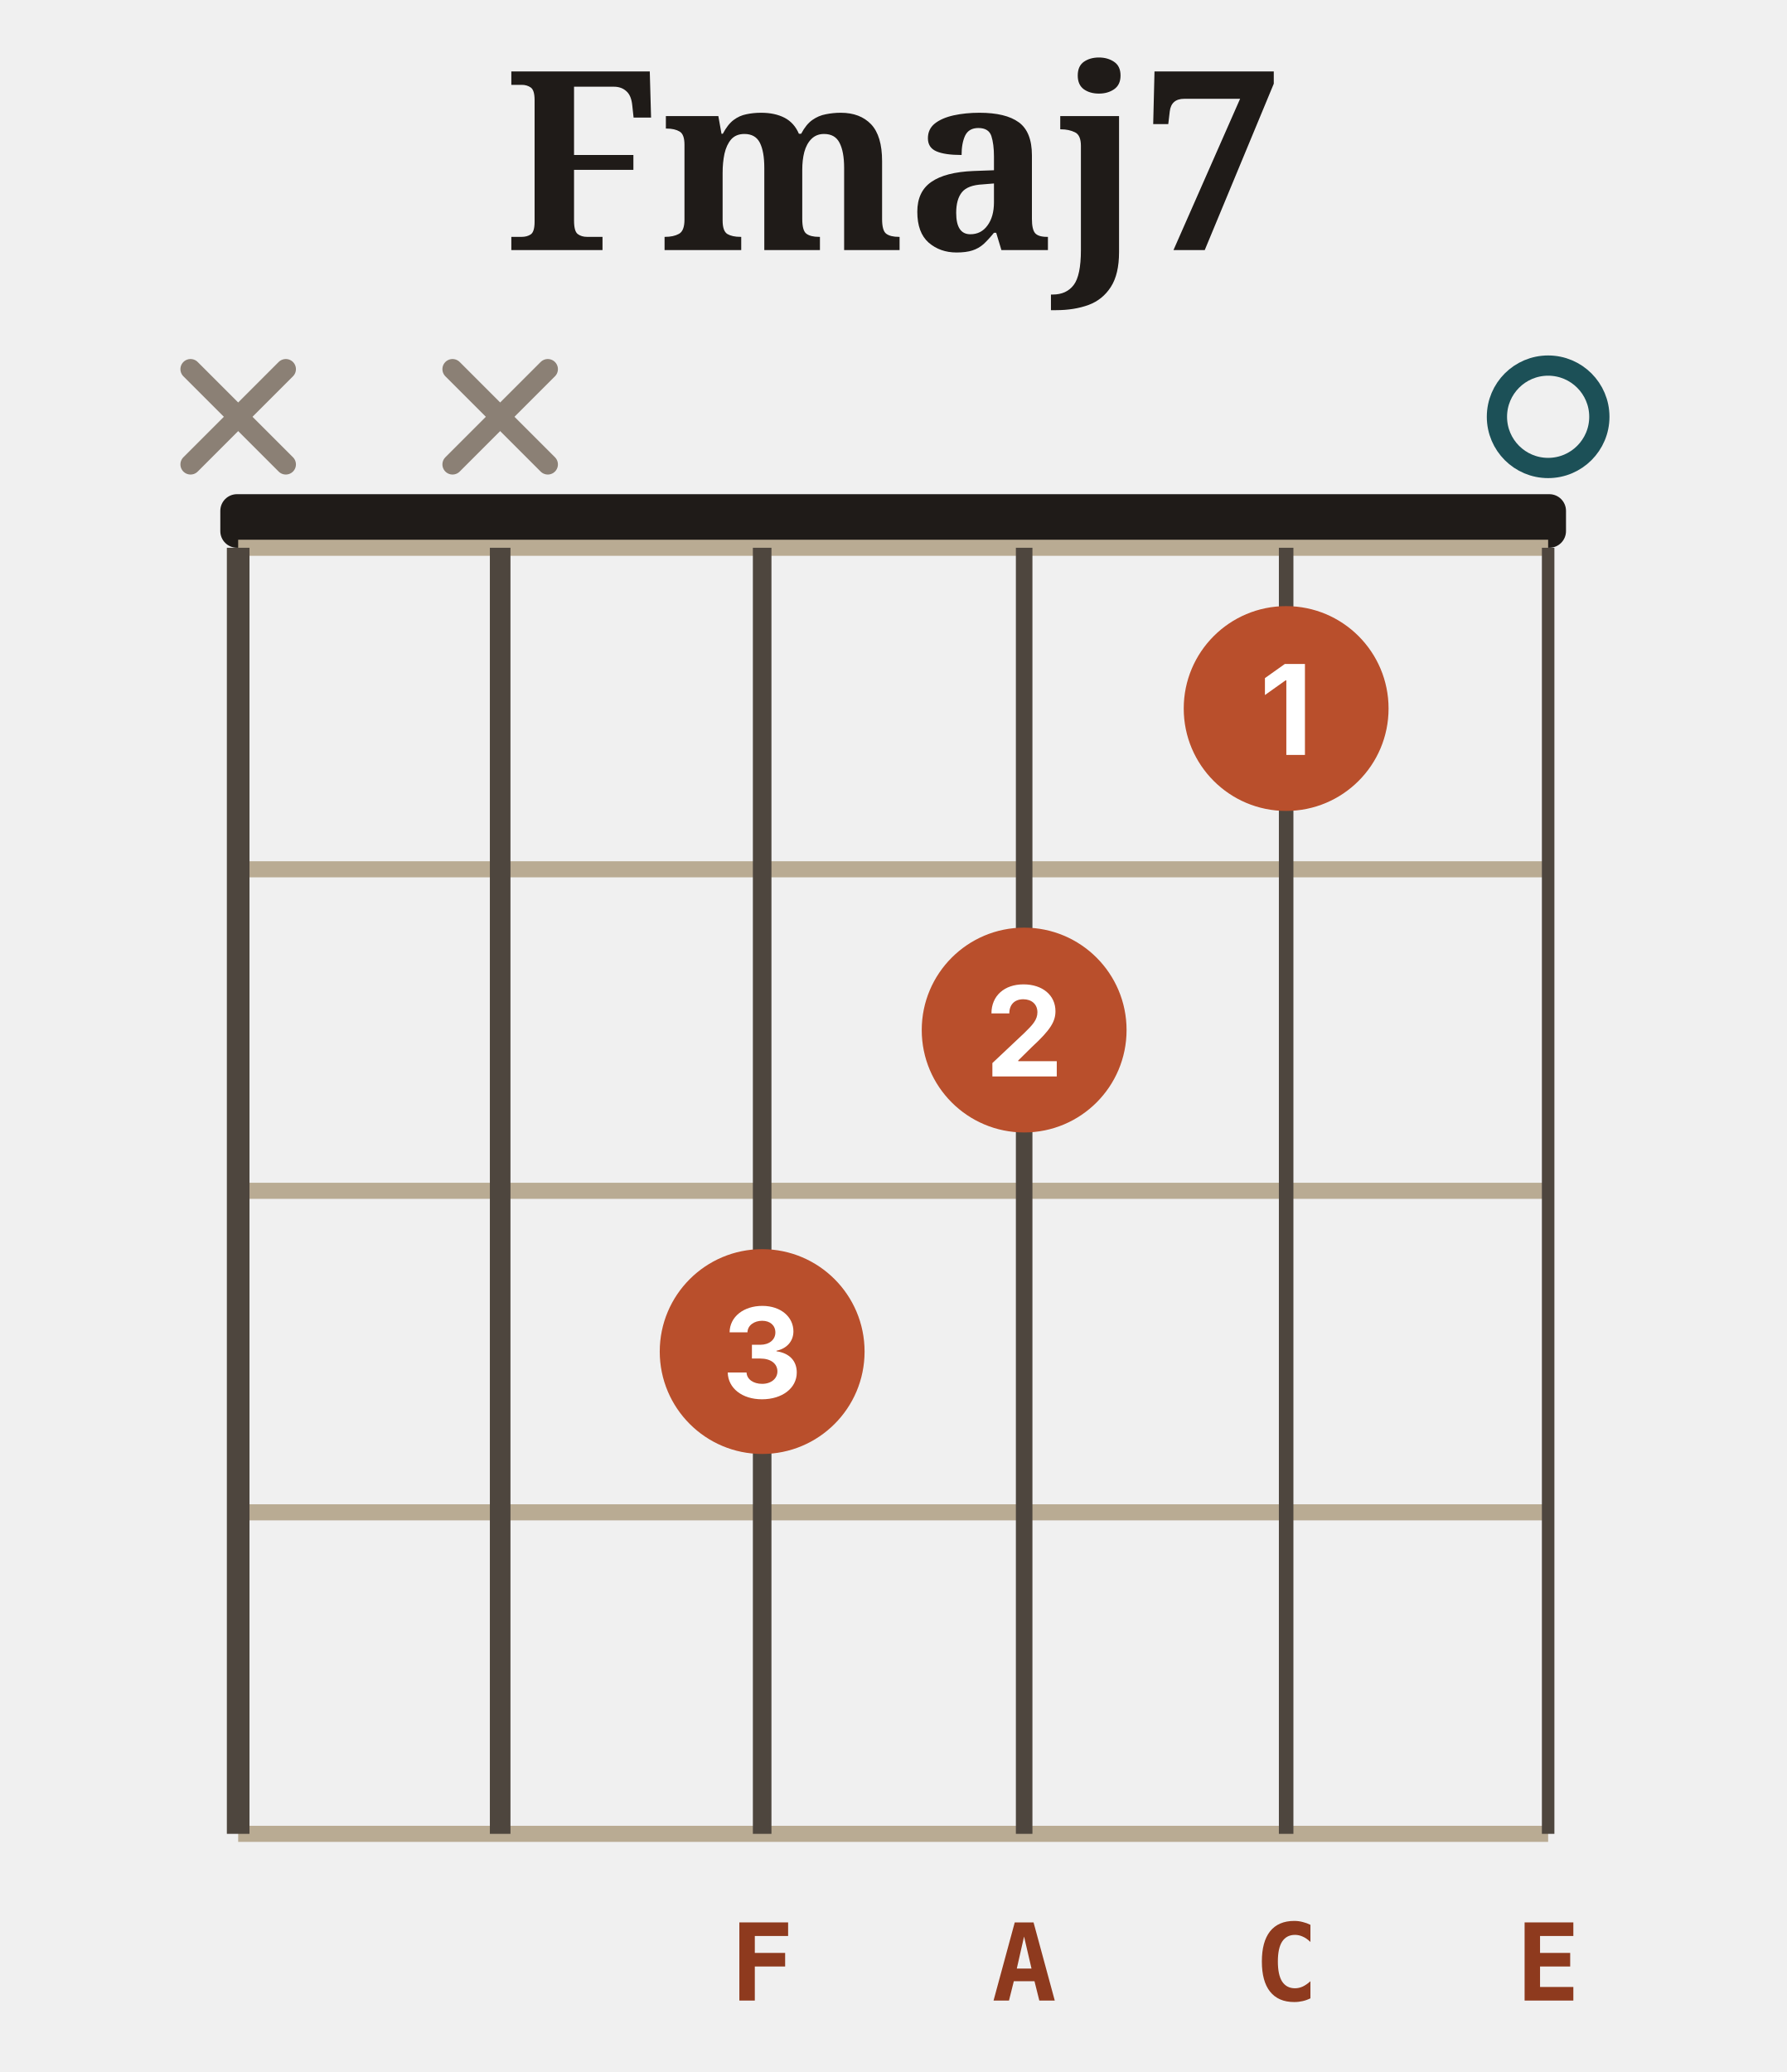
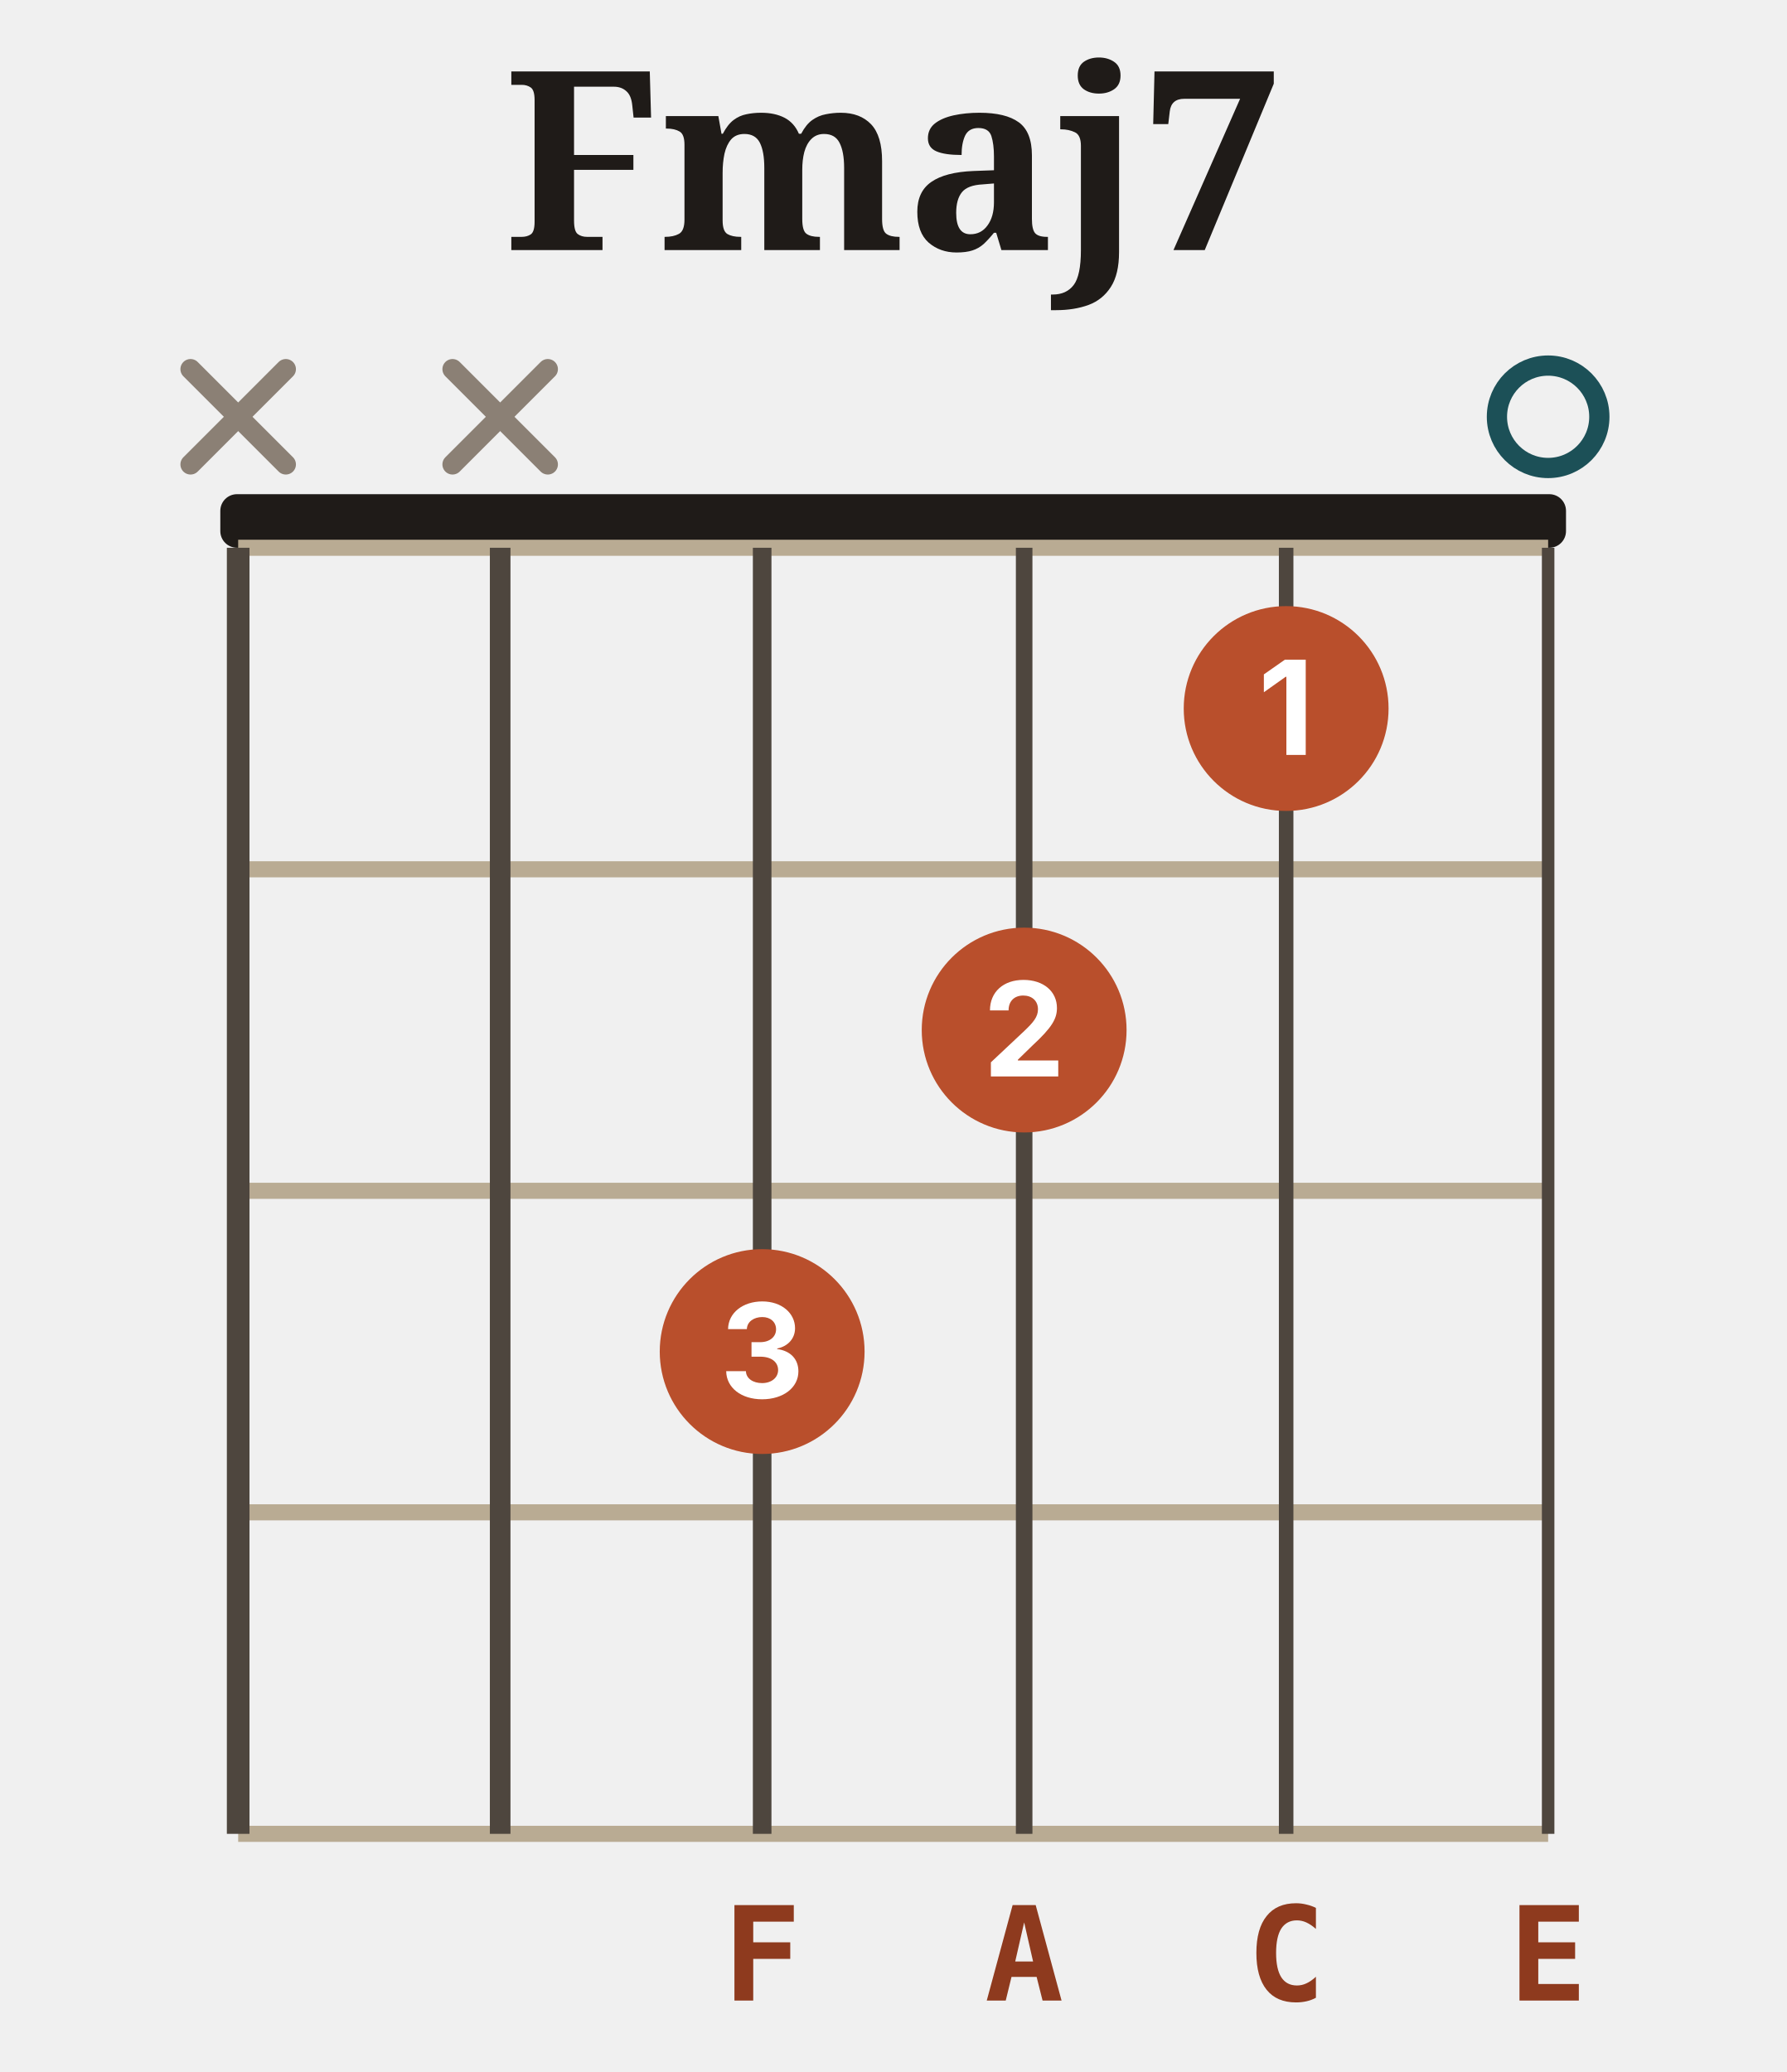
<svg xmlns="http://www.w3.org/2000/svg" width="150" height="174" viewBox="0 0 150 174" font-family="Inter, 'DejaVu Sans', sans-serif">
  <text x="75.0" y="21" text-anchor="middle" font-family="'EB Garamond', Georgia, serif" font-size="21" font-weight="700" fill="#1F1B18">Fmaj7</text>
  <g stroke="#8B8075" stroke-width="1.7" stroke-linecap="round">
    <line x1="16.0" y1="31.0" x2="24.0" y2="39.0" />
    <line x1="16.0" y1="39.0" x2="24.0" y2="31.0" />
  </g>
  <g stroke="#8B8075" stroke-width="1.7" stroke-linecap="round">
    <line x1="38.0" y1="31.0" x2="46.0" y2="39.0" />
    <line x1="38.0" y1="39.0" x2="46.0" y2="31.0" />
  </g>
  <circle cx="130.0" cy="35.0" r="4.3" fill="none" stroke="#1C5057" stroke-width="1.7" />
  <rect x="18.5" y="41.5" width="113.0" height="4.5" rx="1.4" fill="#1F1B18" />
  <line x1="20.0" y1="46.0" x2="130.0" y2="46.0" stroke="#B9AB93" stroke-width="1.35" />
  <line x1="20.0" y1="73.0" x2="130.0" y2="73.0" stroke="#B9AB93" stroke-width="1.35" />
  <line x1="20.0" y1="100.0" x2="130.0" y2="100.0" stroke="#B9AB93" stroke-width="1.35" />
  <line x1="20.0" y1="127.0" x2="130.0" y2="127.0" stroke="#B9AB93" stroke-width="1.35" />
  <line x1="20.0" y1="154.0" x2="130.0" y2="154.0" stroke="#B9AB93" stroke-width="1.35" />
  <line x1="20.0" y1="46.0" x2="20.0" y2="154.0" stroke="#4E463E" stroke-width="1.90" />
  <line x1="42.0" y1="46.0" x2="42.0" y2="154.0" stroke="#4E463E" stroke-width="1.73" />
  <line x1="64.0" y1="46.0" x2="64.0" y2="154.0" stroke="#4E463E" stroke-width="1.56" />
  <line x1="86.0" y1="46.0" x2="86.0" y2="154.0" stroke="#4E463E" stroke-width="1.39" />
  <line x1="108.0" y1="46.0" x2="108.0" y2="154.0" stroke="#4E463E" stroke-width="1.22" />
  <line x1="130.0" y1="46.0" x2="130.0" y2="154.0" stroke="#4E463E" stroke-width="1.05" />
  <circle cx="64.0" cy="113.5" r="8.6" fill="#B94F2C" />
-   <text x="64.0" y="117.4" text-anchor="middle" font-size="10.5" font-weight="700" fill="#fff">3</text>
+   <text x="64.0" y="117.4" text-anchor="middle" font-size="11" font-weight="700" fill="#fff">3</text>
  <circle cx="86.0" cy="86.5" r="8.6" fill="#B94F2C" />
-   <text x="86.0" y="90.4" text-anchor="middle" font-size="10.5" font-weight="700" fill="#fff">2</text>
+   <text x="86.0" y="90.4" text-anchor="middle" font-size="11" font-weight="700" fill="#fff">2</text>
  <circle cx="108.0" cy="59.5" r="8.6" fill="#B94F2C" />
-   <text x="108.0" y="63.4" text-anchor="middle" font-size="10.5" font-weight="700" fill="#fff">1</text>
-   <text x="20.0" y="168.0" text-anchor="middle" font-family="'JetBrains Mono', monospace" font-size="9" font-weight="700" fill="#8B8075" />
-   <text x="42.0" y="168.0" text-anchor="middle" font-family="'JetBrains Mono', monospace" font-size="9" font-weight="700" fill="#8B8075" />
-   <text x="64.0" y="168.0" text-anchor="middle" font-family="'JetBrains Mono', monospace" font-size="9" font-weight="700" fill="#8E3A1E">F</text>
-   <text x="86.0" y="168.0" text-anchor="middle" font-family="'JetBrains Mono', monospace" font-size="9" font-weight="700" fill="#8E3A1E">A</text>
-   <text x="108.0" y="168.0" text-anchor="middle" font-family="'JetBrains Mono', monospace" font-size="9" font-weight="700" fill="#8E3A1E">C</text>
-   <text x="130.0" y="168.0" text-anchor="middle" font-family="'JetBrains Mono', monospace" font-size="9" font-weight="700" fill="#8E3A1E">E</text>
+   <text x="108.0" y="63.4" text-anchor="middle" font-size="11" font-weight="700" fill="#fff">1</text>
+   <text x="20.0" y="168.0" text-anchor="middle" font-family="'JetBrains Mono', monospace" font-size="11" font-weight="700" fill="#8B8075" />
+   <text x="42.0" y="168.0" text-anchor="middle" font-family="'JetBrains Mono', monospace" font-size="11" font-weight="700" fill="#8B8075" />
+   <text x="64.0" y="168.0" text-anchor="middle" font-family="'JetBrains Mono', monospace" font-size="11" font-weight="700" fill="#8E3A1E">F</text>
+   <text x="86.0" y="168.0" text-anchor="middle" font-family="'JetBrains Mono', monospace" font-size="11" font-weight="700" fill="#8E3A1E">A</text>
+   <text x="108.0" y="168.0" text-anchor="middle" font-family="'JetBrains Mono', monospace" font-size="11" font-weight="700" fill="#8E3A1E">C</text>
+   <text x="130.0" y="168.0" text-anchor="middle" font-family="'JetBrains Mono', monospace" font-size="11" font-weight="700" fill="#8E3A1E">E</text>
</svg>
